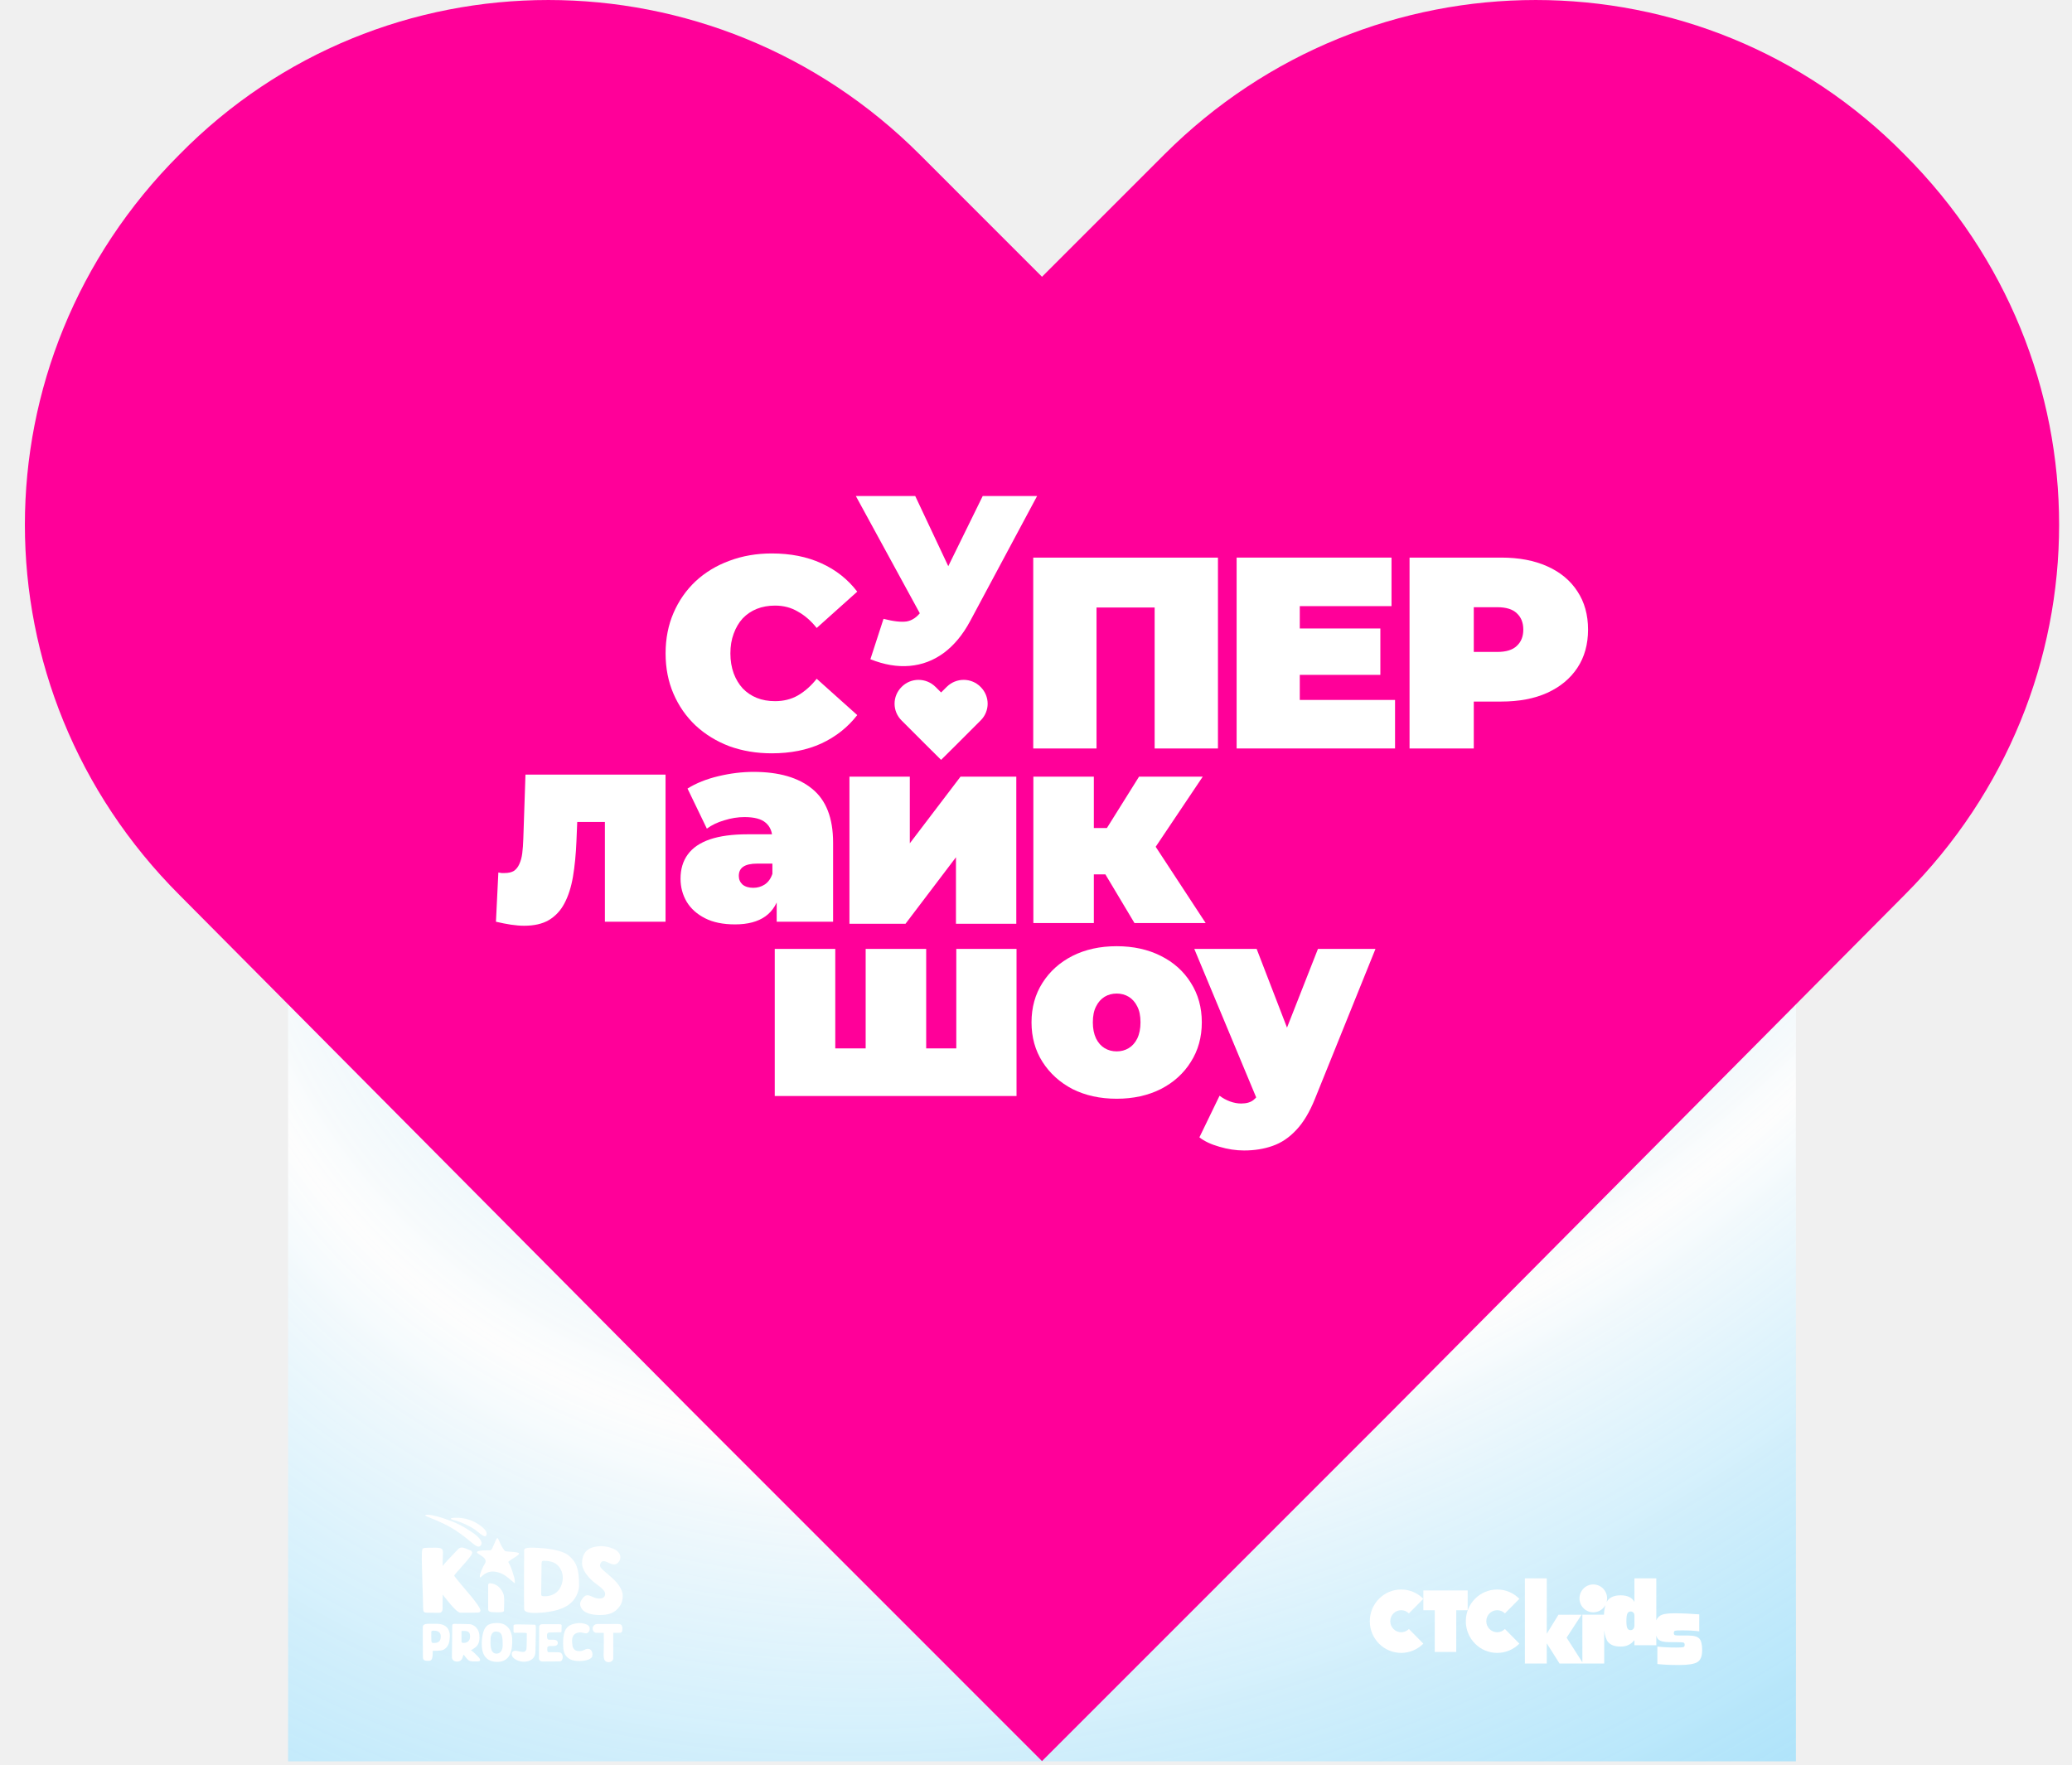
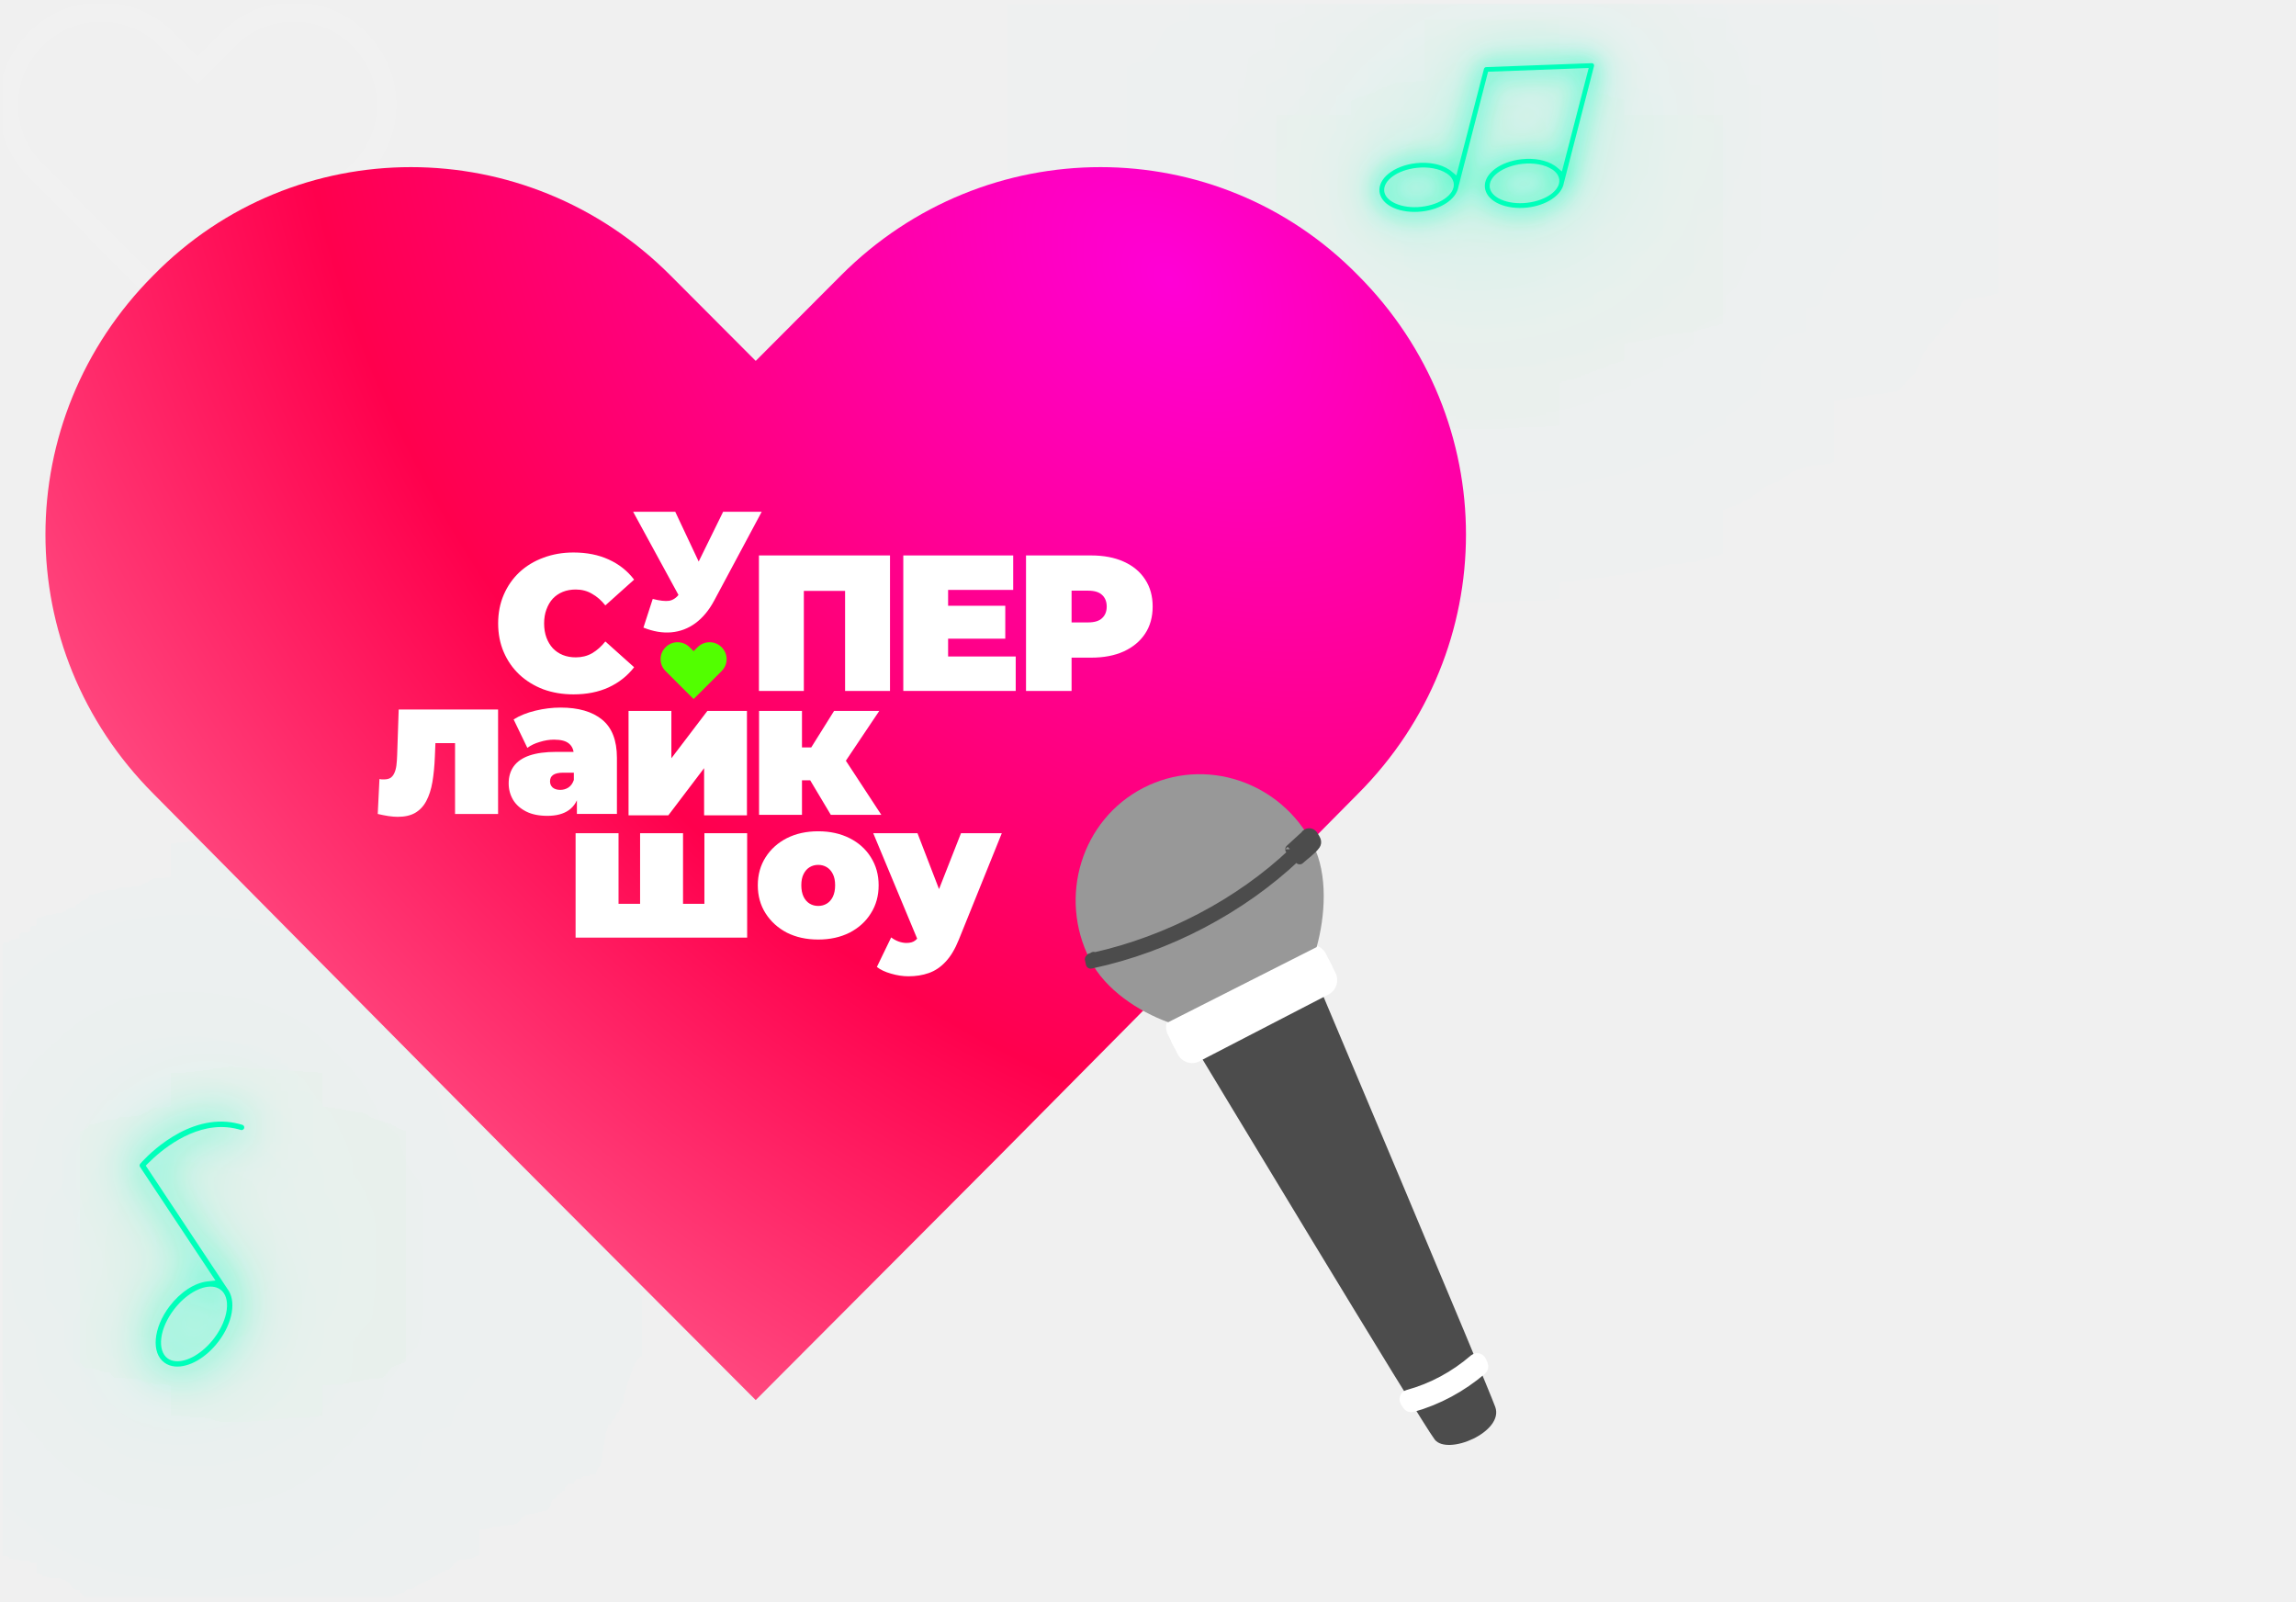
- <svg xmlns="http://www.w3.org/2000/svg" width="81" height="69" viewBox="0 0 81 69" fill="none">
-   <rect x="11.262" y="20.494" width="58.945" height="48.375" fill="url(#paint0_radial_94_3643)" />
-   <path d="M74.455 34.993L54.387 55.203L40.735 68.859L27.082 55.203L7.014 34.993C-1.041 26.936 -1.041 14.1 7.014 6.043C14.932 -2.014 27.902 -2.014 35.957 6.043L40.735 10.822L45.513 6.043C53.568 -2.014 66.537 -2.014 74.455 6.043C82.51 14.1 82.51 26.936 74.455 34.993Z" fill="#FF0099" />
-   <path d="M57.375 62.187H55.643V62.961H56.089V64.592H56.929V62.961H57.375V62.187Z" fill="white" />
-   <path d="M55.077 63.694C55 63.772 54.893 63.821 54.776 63.821C54.54 63.821 54.349 63.627 54.349 63.39C54.349 63.151 54.54 62.959 54.776 62.959C54.894 62.959 55 63.007 55.077 63.085L55.642 62.514C55.42 62.289 55.114 62.15 54.775 62.15C54.098 62.15 53.549 62.705 53.549 63.39C53.549 64.074 54.098 64.629 54.775 64.629C55.113 64.629 55.42 64.49 55.642 64.266L55.077 63.694Z" fill="white" />
-   <path d="M66.432 64.07C66.359 63.99 66.216 63.95 66.001 63.95C66.001 63.95 65.889 63.95 65.743 63.95C65.597 63.95 65.513 63.946 65.482 63.937C65.45 63.928 65.434 63.9 65.434 63.851C65.434 63.803 65.451 63.773 65.485 63.763C65.518 63.753 65.608 63.748 65.751 63.748C66.013 63.748 66.239 63.76 66.428 63.786V63.122C66.166 63.101 65.816 63.08 65.468 63.08C65.248 63.08 65.086 63.098 64.982 63.133C64.877 63.169 64.789 63.249 64.749 63.359V61.713H63.894V62.637C63.851 62.555 63.786 62.492 63.698 62.446C63.609 62.4 63.485 62.377 63.356 62.377C63.054 62.377 62.931 62.489 62.881 62.539C62.852 62.567 62.828 62.602 62.806 62.643C62.819 62.596 62.826 62.547 62.826 62.497C62.826 62.197 62.584 61.952 62.286 61.952C61.988 61.952 61.746 62.197 61.746 62.497C61.746 62.798 61.988 63.042 62.286 63.042C62.491 63.042 62.67 62.926 62.762 62.756C62.736 62.842 62.704 63.011 62.704 63.135H61.859V64.996L61.243 64.032L61.828 63.136H60.925L60.467 63.88V61.713H59.612V65.044H60.467V64.253L60.966 65.044H61.858H61.888H62.713V63.752C62.737 63.97 62.805 64.147 62.873 64.215C62.947 64.29 63.063 64.381 63.357 64.381C63.593 64.381 63.758 64.297 63.894 64.129V64.328H64.749V63.956C64.767 64.017 64.792 64.063 64.825 64.097C64.898 64.172 65.045 64.209 65.267 64.209H65.522C65.645 64.209 65.778 64.214 65.81 64.225C65.842 64.234 65.858 64.266 65.858 64.316C65.858 64.364 65.839 64.393 65.803 64.403C65.766 64.414 65.674 64.419 65.525 64.419C65.256 64.419 65.011 64.407 64.791 64.381V65.064C65.025 65.09 65.306 65.103 65.634 65.103C65.992 65.103 66.233 65.064 66.357 64.988C66.481 64.911 66.542 64.755 66.542 64.518C66.542 64.3 66.505 64.151 66.432 64.07ZM63.894 63.553C63.894 63.608 63.88 63.654 63.853 63.688C63.825 63.722 63.79 63.739 63.747 63.739C63.684 63.739 63.64 63.713 63.616 63.661C63.593 63.609 63.58 63.517 63.58 63.384C63.58 63.244 63.593 63.147 63.618 63.092C63.643 63.037 63.686 63.01 63.746 63.01C63.789 63.01 63.824 63.024 63.852 63.052C63.88 63.08 63.894 63.119 63.894 63.17V63.553H63.894Z" fill="white" />
-   <path d="M58.831 63.694C58.754 63.772 58.646 63.821 58.529 63.821C58.293 63.821 58.103 63.627 58.103 63.39C58.103 63.151 58.294 62.959 58.529 62.959C58.647 62.959 58.754 63.007 58.831 63.085L59.396 62.514C59.174 62.289 58.868 62.15 58.529 62.15C57.852 62.15 57.303 62.705 57.303 63.39C57.303 64.074 57.852 64.629 58.529 64.629C58.868 64.629 59.175 64.49 59.396 64.266L58.831 63.694Z" fill="white" />
-   <path d="M20.49 60.629C20.487 61.074 20.479 62.59 20.49 62.917C20.497 63.097 20.968 63.071 21.162 63.056C21.532 63.027 22.035 62.947 22.341 62.654C22.557 62.447 22.638 62.155 22.637 61.997C22.636 61.361 22.549 61.1 22.248 60.835C21.977 60.597 21.347 60.537 21.005 60.52C20.505 60.494 20.491 60.554 20.49 60.629ZM21.246 61.027C21.415 61.026 21.626 61.053 21.766 61.171C22.025 61.389 22.01 61.697 21.993 61.802C21.929 62.205 21.659 62.414 21.288 62.414C21.147 62.414 21.154 62.388 21.158 62.251C21.16 62.192 21.17 61.237 21.171 61.154C21.172 61.078 21.178 61.028 21.246 61.027Z" fill="white" />
-   <path d="M17.991 63.057C18.223 63.062 18.454 63.055 18.685 63.052C18.747 63.052 18.801 63.01 18.775 62.935C18.69 62.697 18.175 62.14 17.973 61.888C17.918 61.819 17.756 61.627 17.756 61.607C17.756 61.589 17.871 61.459 18.124 61.174C18.391 60.874 18.486 60.742 18.454 60.677C18.425 60.621 18.379 60.618 18.286 60.578C18.006 60.456 17.973 60.502 17.835 60.649C17.767 60.722 17.394 61.107 17.303 61.229C17.303 61.23 17.305 61.21 17.309 60.934C17.314 60.694 17.335 60.655 17.283 60.578C17.241 60.514 17.085 60.512 16.887 60.516C16.649 60.52 16.525 60.51 16.509 60.585C16.474 60.754 16.492 61.119 16.509 61.747C16.521 62.245 16.534 62.381 16.54 62.821C16.542 63.039 16.552 63.057 16.736 63.057C16.876 63.057 17.017 63.06 17.157 63.062C17.321 63.063 17.302 62.908 17.302 62.808C17.302 62.655 17.303 62.502 17.307 62.35C17.307 62.346 17.826 63.053 17.991 63.057Z" fill="white" />
-   <path d="M23.407 60.459C23.08 60.487 22.776 60.617 22.754 61.086C22.74 61.397 23.007 61.685 23.226 61.87C23.313 61.944 23.651 62.151 23.656 62.305C23.661 62.431 23.589 62.52 23.376 62.502C23.146 62.483 22.97 62.245 22.79 62.478C22.689 62.608 22.657 62.688 22.693 62.803C22.782 63.091 23.173 63.15 23.452 63.148C23.817 63.147 24.04 63.059 24.214 62.822C24.331 62.662 24.345 62.508 24.345 62.396C24.345 62.21 24.222 62.01 24.105 61.875C23.981 61.731 23.828 61.608 23.683 61.485C23.477 61.309 23.424 61.251 23.472 61.138C23.599 60.841 23.927 61.338 24.159 61.104C24.286 60.976 24.281 60.795 24.159 60.674C24.017 60.531 23.679 60.435 23.407 60.459Z" fill="white" />
-   <path d="M19.373 63.462C19.146 63.473 19.044 63.546 18.985 63.624C18.838 63.821 18.822 64.221 18.84 64.418C18.89 64.966 19.319 64.986 19.467 64.98C19.976 64.96 20.037 64.488 20.023 64.069C20.019 63.952 19.975 63.779 19.89 63.67C19.764 63.507 19.612 63.451 19.373 63.462ZM19.382 63.793C19.635 63.797 19.652 63.976 19.651 64.345C19.651 64.521 19.558 64.658 19.413 64.658C19.136 64.658 19.178 64.244 19.178 64.094C19.177 63.95 19.242 63.792 19.382 63.793Z" fill="white" />
-   <path d="M17.766 63.493C17.663 63.495 17.68 63.553 17.68 63.574C17.678 63.642 17.67 64.615 17.666 64.793C17.664 64.873 17.719 64.931 17.774 64.951C17.888 64.994 17.998 64.957 18.051 64.879C18.093 64.818 18.104 64.713 18.124 64.696C18.147 64.71 18.263 64.909 18.364 64.942C18.441 64.968 18.568 64.963 18.669 64.962C18.845 64.959 18.752 64.841 18.69 64.775C18.604 64.682 18.515 64.596 18.409 64.526C18.442 64.506 18.513 64.471 18.595 64.403C18.748 64.278 18.752 64.086 18.74 63.923C18.726 63.728 18.579 63.541 18.382 63.506C18.355 63.501 17.86 63.492 17.766 63.493ZM18.074 63.769C18.208 63.765 18.345 63.77 18.369 63.905C18.421 64.203 18.203 64.252 18.092 64.236C18.041 64.228 18.042 64.205 18.042 64.186C18.041 64.051 18.039 63.917 18.042 63.782C18.043 63.77 18.073 63.769 18.074 63.769Z" fill="white" />
-   <path d="M19.442 60.139C19.413 60.138 19.361 60.273 19.305 60.401C19.257 60.51 19.224 60.613 19.171 60.615C19.035 60.619 18.655 60.61 18.645 60.692C18.641 60.718 18.682 60.744 18.758 60.791C18.894 60.876 18.993 60.952 18.984 61.064C18.98 61.118 18.928 61.173 18.878 61.279C18.76 61.527 18.732 61.663 18.776 61.68C18.806 61.691 18.985 61.389 19.379 61.458C19.68 61.51 19.793 61.636 20.109 61.897C20.144 61.927 20.117 61.724 20.104 61.68C19.962 61.191 19.928 61.196 19.873 61.081C19.862 61.059 19.904 61.039 19.973 60.991C20.046 60.939 20.113 60.899 20.167 60.864C20.241 60.816 20.29 60.78 20.29 60.742C20.293 60.669 19.77 60.68 19.737 60.642C19.543 60.411 19.499 60.145 19.442 60.139Z" fill="white" />
-   <path d="M16.84 63.491C16.701 63.49 16.53 63.48 16.528 63.62C16.525 64.011 16.53 64.403 16.533 64.794C16.534 64.935 16.622 64.943 16.78 64.938C16.94 64.933 16.909 64.673 16.918 64.548C16.918 64.543 17.244 64.566 17.353 64.497C17.544 64.377 17.584 64.203 17.584 63.924C17.584 63.822 17.541 63.696 17.448 63.612C17.292 63.471 17.099 63.492 16.84 63.491ZM16.949 63.758C17.046 63.757 17.216 63.782 17.229 63.947C17.241 64.116 17.191 64.238 16.977 64.241C16.913 64.242 16.869 64.249 16.864 64.15C16.858 64 16.86 63.941 16.861 63.801C16.862 63.773 16.899 63.759 16.949 63.758Z" fill="white" />
-   <path d="M21.209 63.507C21.157 63.508 21.079 63.515 21.078 63.62C21.073 63.856 21.068 64.668 21.068 64.839C21.068 64.869 21.079 64.966 21.227 64.966C21.445 64.966 21.662 64.965 21.88 64.962C22.033 64.96 22.037 64.667 21.902 64.613C21.868 64.599 21.552 64.602 21.451 64.602C21.382 64.602 21.395 64.504 21.396 64.437C21.397 64.358 21.486 64.36 21.54 64.359C21.661 64.357 21.807 64.371 21.806 64.241C21.805 64.048 21.51 64.14 21.431 64.105C21.377 64.081 21.384 63.982 21.384 63.937C21.384 63.845 21.436 63.831 21.509 63.83C21.629 63.827 21.783 63.822 21.902 63.824C21.934 63.825 21.955 63.824 21.952 63.774C21.949 63.705 21.955 63.635 21.957 63.566C21.958 63.525 21.943 63.51 21.871 63.507C21.828 63.505 21.387 63.504 21.209 63.507Z" fill="white" />
-   <path d="M22.503 63.478C22.292 63.519 22.112 63.596 22.047 63.891C22.012 64.052 22.007 64.214 22.018 64.395C22.034 64.636 22.097 64.75 22.243 64.851C22.41 64.967 22.714 64.962 22.904 64.92C22.977 64.903 23.104 64.861 23.14 64.788C23.188 64.692 23.155 64.507 23.031 64.475C22.869 64.435 22.823 64.595 22.569 64.553C22.473 64.537 22.397 64.455 22.383 64.358C22.361 64.21 22.301 63.885 22.618 63.832C22.776 63.806 22.893 63.904 22.972 63.846C23.092 63.756 23.089 63.571 22.912 63.508C22.8 63.467 22.662 63.447 22.503 63.478Z" fill="white" />
-   <path d="M20.153 63.516C20.126 63.516 20.076 63.53 20.076 63.562C20.074 63.651 20.075 63.65 20.074 63.766C20.074 63.808 20.081 63.842 20.119 63.842C20.126 63.842 20.138 63.842 20.154 63.842C20.273 63.84 20.594 63.832 20.595 63.863C20.598 63.945 20.59 64.445 20.579 64.486C20.513 64.731 20.166 64.454 20.04 64.581C19.982 64.639 20.004 64.748 20.051 64.802C20.183 64.952 20.511 65.043 20.743 64.912C20.862 64.845 20.932 64.739 20.932 64.572C20.932 64.463 20.95 63.828 20.948 63.746C20.946 63.679 20.962 63.527 20.911 63.527C20.806 63.526 20.389 63.511 20.153 63.516Z" fill="white" />
-   <path d="M23.381 63.497C23.107 63.492 23.118 63.828 23.303 63.842C23.4 63.849 23.497 63.842 23.593 63.846C23.598 63.846 23.603 63.851 23.603 63.855C23.606 64.068 23.607 64.281 23.603 64.494C23.598 64.731 23.557 64.983 23.788 64.991C23.905 64.995 23.974 64.907 23.974 64.843C23.976 64.437 23.971 64.181 23.974 63.851C23.974 63.846 23.979 63.842 23.983 63.842C24.072 63.839 24.162 63.843 24.251 63.842C24.276 63.841 24.312 63.821 24.319 63.787C24.345 63.663 24.337 63.527 24.233 63.506C24.184 63.496 24.114 63.497 24.074 63.497C23.897 63.497 23.435 63.498 23.381 63.497Z" fill="white" />
-   <path d="M19.157 61.906C19.116 61.904 19.085 61.929 19.084 61.974C19.081 62.077 19.081 62.694 19.084 62.899C19.086 63.013 19.108 63.036 19.403 63.041C19.587 63.043 19.698 63.045 19.701 62.976C19.703 62.899 19.73 62.467 19.687 62.342C19.599 62.085 19.395 61.917 19.157 61.906Z" fill="white" />
-   <path d="M16.65 59.233C16.552 59.26 16.733 59.306 17.023 59.433C17.45 59.62 17.789 59.765 18.459 60.331C18.66 60.501 18.743 60.505 18.803 60.414C18.889 60.282 18.724 60.089 18.427 59.892C18.044 59.639 17.806 59.528 17.388 59.383C17.063 59.27 16.751 59.205 16.65 59.233Z" fill="white" />
-   <path d="M17.783 59.344C17.69 59.346 17.613 59.365 17.624 59.385C17.643 59.417 17.82 59.456 17.864 59.471C18.078 59.542 18.294 59.64 18.481 59.752C18.647 59.852 18.917 60.127 18.988 60.056C19.112 59.934 18.902 59.745 18.803 59.67C18.514 59.454 18.202 59.336 17.783 59.344Z" fill="white" />
-   <path d="M55.103 29.265V21.802H58.688C59.383 21.802 59.982 21.916 60.486 22.143C60.996 22.37 61.39 22.697 61.666 23.124C61.943 23.543 62.081 24.041 62.081 24.617C62.081 25.192 61.943 25.69 61.666 26.109C61.39 26.529 60.996 26.856 60.486 27.09C59.982 27.318 59.383 27.431 58.688 27.431H56.497L57.614 26.355V29.265H55.103ZM57.614 26.632L56.497 25.491H58.529C58.876 25.491 59.131 25.413 59.294 25.256C59.465 25.1 59.55 24.887 59.55 24.617C59.55 24.346 59.465 24.133 59.294 23.977C59.131 23.82 58.876 23.742 58.529 23.742H56.497L57.614 22.601V26.632Z" fill="white" />
-   <path d="M50.641 24.574H53.962V26.387H50.641V24.574ZM50.812 27.368H54.536V29.265H48.343V21.802H54.398V23.7H50.812V27.368Z" fill="white" />
-   <path d="M40.392 29.265V21.802H47.613V29.265H45.138V23.22L45.682 23.753H42.322L42.866 23.22V29.265H40.392Z" fill="white" />
-   <path d="M30.171 29.455C29.575 29.455 29.021 29.362 28.511 29.177C28.007 28.985 27.567 28.715 27.191 28.366C26.822 28.017 26.535 27.604 26.329 27.127C26.123 26.651 26.02 26.124 26.02 25.547C26.02 24.971 26.123 24.444 26.329 23.967C26.535 23.49 26.822 23.077 27.191 22.729C27.567 22.38 28.007 22.113 28.511 21.928C29.021 21.736 29.575 21.64 30.171 21.64C30.901 21.64 31.547 21.768 32.108 22.024C32.675 22.28 33.143 22.65 33.512 23.134L31.927 24.554C31.707 24.277 31.462 24.063 31.192 23.914C30.93 23.757 30.632 23.679 30.298 23.679C30.036 23.679 29.798 23.722 29.585 23.807C29.373 23.892 29.188 24.017 29.032 24.181C28.883 24.344 28.766 24.544 28.681 24.779C28.596 25.006 28.553 25.263 28.553 25.547C28.553 25.832 28.596 26.092 28.681 26.327C28.766 26.554 28.883 26.75 29.032 26.914C29.188 27.078 29.373 27.202 29.585 27.288C29.798 27.373 30.036 27.416 30.298 27.416C30.632 27.416 30.93 27.341 31.192 27.192C31.462 27.035 31.707 26.818 31.927 26.54L33.512 27.96C33.143 28.437 32.675 28.807 32.108 29.071C31.547 29.327 30.901 29.455 30.171 29.455Z" fill="white" />
-   <path d="M34.539 24.197C34.924 24.296 35.225 24.33 35.443 24.299C35.66 24.262 35.853 24.129 36.021 23.9L36.338 23.454L36.525 23.25L38.417 19.395H40.543L37.923 24.29C37.637 24.822 37.292 25.237 36.888 25.535C36.49 25.826 36.049 25.993 35.564 26.036C35.079 26.079 34.567 25.993 34.026 25.776L34.539 24.197ZM36.497 24.968L33.457 19.395H35.779L37.69 23.454L36.497 24.968Z" fill="white" />
-   <path d="M48.633 44.984C48.317 44.984 47.995 44.935 47.666 44.837C47.343 44.746 47.084 44.624 46.888 44.47L47.676 42.843C47.795 42.934 47.928 43.008 48.076 43.064C48.23 43.12 48.377 43.148 48.517 43.148C48.727 43.148 48.888 43.102 49 43.011C49.112 42.927 49.203 42.798 49.273 42.623L49.515 42.014L49.683 41.783L51.522 37.103H53.771L51.407 42.959C51.197 43.483 50.951 43.893 50.671 44.186C50.398 44.48 50.09 44.687 49.746 44.806C49.41 44.925 49.039 44.984 48.633 44.984ZM49.19 43.106L46.688 37.103H49.126L50.85 41.574L49.19 43.106Z" fill="white" />
-   <path d="M43.654 42.961C43.005 42.961 42.429 42.834 41.926 42.582C41.431 42.323 41.04 41.968 40.754 41.52C40.468 41.071 40.325 40.556 40.325 39.974C40.325 39.392 40.468 38.876 40.754 38.428C41.04 37.979 41.431 37.628 41.926 37.376C42.429 37.123 43.005 36.997 43.654 36.997C44.302 36.997 44.878 37.123 45.38 37.376C45.883 37.628 46.274 37.979 46.553 38.428C46.839 38.876 46.982 39.392 46.982 39.974C46.982 40.556 46.839 41.071 46.553 41.52C46.274 41.968 45.883 42.323 45.38 42.582C44.878 42.834 44.302 42.961 43.654 42.961ZM43.654 41.109C43.828 41.109 43.985 41.067 44.124 40.983C44.264 40.899 44.376 40.773 44.459 40.605C44.543 40.429 44.585 40.219 44.585 39.974C44.585 39.721 44.543 39.514 44.459 39.353C44.376 39.185 44.264 39.059 44.124 38.974C43.985 38.89 43.828 38.848 43.654 38.848C43.479 38.848 43.322 38.89 43.182 38.974C43.043 39.059 42.931 39.185 42.848 39.353C42.764 39.514 42.722 39.721 42.722 39.974C42.722 40.219 42.764 40.429 42.848 40.605C42.931 40.773 43.043 40.899 43.182 40.983C43.322 41.067 43.479 41.109 43.654 41.109Z" fill="white" />
-   <path d="M34.356 40.993L33.841 41.508V37.103H36.207V41.508L35.681 40.993H37.9L37.384 41.508V37.103H39.739V42.854H30.287V37.103H32.653V41.508L32.138 40.993H34.356Z" fill="white" />
-   <path d="M44.35 36.092L42.781 33.466L44.685 32.356L47.133 36.092H44.35ZM40.397 36.092V30.368H42.761V36.092H40.397ZM42.07 34.188V32.377H44.204V34.188H42.07ZM44.926 33.486L42.708 33.277L44.528 30.368H47.018L44.926 33.486Z" fill="white" />
-   <path d="M33.207 36.119V30.368H35.567V32.974L37.549 30.368H39.73V36.119H37.371V33.519L35.399 36.119H33.207Z" fill="white" />
-   <path d="M30.363 36.039V35.019L30.195 34.745V32.81C30.195 32.53 30.107 32.316 29.932 32.169C29.764 32.021 29.488 31.948 29.103 31.948C28.844 31.948 28.581 31.99 28.315 32.074C28.049 32.151 27.822 32.26 27.633 32.4L26.877 30.833C27.212 30.622 27.615 30.461 28.084 30.349C28.553 30.237 29.012 30.181 29.46 30.181C30.447 30.181 31.21 30.401 31.749 30.843C32.295 31.285 32.568 31.986 32.568 32.947V36.039H30.363ZM28.735 36.144C28.266 36.144 27.874 36.064 27.559 35.902C27.244 35.741 27.006 35.527 26.845 35.261C26.684 34.987 26.604 34.686 26.604 34.356C26.604 33.985 26.698 33.669 26.887 33.41C27.076 33.15 27.363 32.954 27.748 32.821C28.14 32.687 28.634 32.621 29.229 32.621H30.426V33.767H29.607C29.355 33.767 29.169 33.809 29.05 33.893C28.938 33.971 28.882 34.09 28.882 34.251C28.882 34.384 28.931 34.496 29.029 34.588C29.134 34.672 29.274 34.714 29.449 34.714C29.61 34.714 29.757 34.672 29.89 34.588C30.03 34.496 30.132 34.356 30.195 34.167L30.499 34.872C30.408 35.299 30.216 35.618 29.922 35.829C29.628 36.039 29.232 36.144 28.735 36.144Z" fill="white" />
-   <path d="M19.388 36.04L19.482 34.115C19.524 34.122 19.566 34.129 19.608 34.136C19.65 34.136 19.688 34.136 19.723 34.136C19.877 34.136 20 34.108 20.091 34.052C20.181 33.989 20.251 33.901 20.3 33.789C20.356 33.67 20.395 33.53 20.416 33.368C20.437 33.2 20.451 33.007 20.458 32.79L20.542 30.287H26.018V36.04H23.647V31.644L24.161 32.138H22.105L22.587 31.612L22.535 32.885C22.514 33.404 22.468 33.87 22.398 34.283C22.328 34.69 22.217 35.037 22.063 35.325C21.916 35.605 21.713 35.822 21.454 35.977C21.203 36.124 20.881 36.197 20.489 36.197C20.335 36.197 20.164 36.183 19.975 36.155C19.793 36.127 19.598 36.089 19.388 36.04Z" fill="white" />
-   <path d="M38.333 28.173L37.415 29.091L36.79 29.711L36.165 29.091L35.247 28.173C34.879 27.807 34.879 27.224 35.247 26.858C35.609 26.491 36.203 26.491 36.572 26.858L36.79 27.075L37.009 26.858C37.377 26.491 37.971 26.491 38.333 26.858C38.702 27.224 38.702 27.807 38.333 28.173Z" fill="white" />
+ <svg xmlns="http://www.w3.org/2000/svg" width="271" height="189" viewBox="0 0 271 189" fill="none">
+   <g clip-path="url(#clip0_215_15154)">
+     <g filter="url(#filter0_dddddd_215_15154)">
+       <path d="M20.653 161.255C20.182 161.214 19.773 161.065 19.424 160.816C17.822 159.68 18.08 156.698 20.004 154.164C21.278 152.486 22.951 151.387 24.5 151.217L25.43 151.114L16.531 137.709C16.455 137.589 16.461 137.441 16.551 137.336C16.74 137.112 21.259 131.905 26.821 132.388C27.422 132.44 28.024 132.563 28.606 132.741C28.691 132.769 28.759 132.825 28.796 132.898C28.832 132.972 28.839 133.058 28.817 133.141C28.767 133.278 28.627 133.372 28.475 133.358C27.886 133.18 27.341 133.076 26.797 133.029C22.582 132.663 18.91 135.851 17.524 137.237L17.203 137.555L26.81 152.047C27.927 153.452 27.492 156.065 25.801 158.294C24.326 160.237 22.304 161.398 20.653 161.255ZM25.077 151.84C23.672 151.718 21.847 152.804 20.523 154.549C19.715 155.61 19.188 156.787 19.044 157.856C18.896 158.967 19.17 159.861 19.8 160.311C20.053 160.489 20.364 160.6 20.719 160.631C22.117 160.752 23.949 159.667 25.273 157.923C26.981 155.674 27.304 153.087 25.989 152.16C25.735 151.982 25.425 151.87 25.07 151.84L25.077 151.84Z" fill="#00FFBA" />
+     </g>
+     <g filter="url(#filter1_dddddd_215_15154)">
+       <path d="M163.904 24.21C163.272 23.791 162.901 23.24 162.825 22.626C162.741 21.888 163.109 21.146 163.862 20.52C164.683 19.85 165.848 19.401 167.147 19.256C168.652 19.092 170.068 19.366 171.04 20.013C171.133 20.075 171.226 20.136 171.304 20.21L171.901 20.703L175.156 8.127C175.19 8.009 175.289 7.927 175.413 7.92L187.864 7.455C187.926 7.452 187.983 7.468 188.029 7.499C188.055 7.516 188.076 7.53 188.09 7.554C188.149 7.622 188.168 7.717 188.144 7.797L184.578 21.612C184.33 23.049 182.517 24.245 180.26 24.495C179.043 24.628 177.862 24.473 176.928 24.06C176.721 23.967 176.525 23.859 176.349 23.742C175.718 23.322 175.346 22.771 175.27 22.157C175.176 21.368 175.597 20.58 176.45 19.939C177.257 19.333 178.376 18.921 179.598 18.791C181.103 18.627 182.522 18.896 183.494 19.542C183.587 19.604 183.681 19.666 183.758 19.74L184.355 20.233L187.515 8.024L175.641 8.464L172.128 22.077C171.879 23.514 170.066 24.711 167.809 24.96C166.593 25.093 165.412 24.938 164.478 24.525C164.271 24.432 164.074 24.324 163.898 24.207L163.904 24.21ZM170.742 20.459C169.904 19.902 168.583 19.655 167.219 19.808C164.957 20.054 163.237 21.291 163.384 22.56C163.435 23.009 163.729 23.419 164.226 23.75C164.37 23.846 164.536 23.934 164.713 24.015C165.541 24.387 166.648 24.529 167.754 24.404C170.016 24.158 171.736 22.922 171.589 21.653C171.533 21.2 171.242 20.785 170.746 20.454L170.742 20.459ZM183.196 19.989C182.358 19.432 181.037 19.184 179.673 19.338C178.571 19.458 177.526 19.838 176.799 20.378C176.113 20.893 175.767 21.501 175.838 22.09C175.889 22.539 176.183 22.949 176.68 23.279C176.825 23.376 176.99 23.463 177.168 23.544C177.995 23.916 179.102 24.059 180.208 23.934C182.47 23.688 184.19 22.452 184.043 21.183C183.987 20.73 183.696 20.314 183.2 19.984L183.196 19.989Z" fill="#00FFBA" />
+     </g>
+     <path opacity="0.1" d="M42.409 20.117L42.406 20.12L30.569 32.035L30.566 32.037L23.311 39.289L16.057 32.037L16.055 32.035L4.217 20.12L4.214 20.117C-0.098 15.807 -0.098 8.953 4.214 4.643L4.214 4.643L4.221 4.636C8.446 0.338 15.379 0.328 19.695 4.643L22.514 7.461L23.311 8.258L24.11 7.461L26.928 4.643C31.244 0.328 38.177 0.338 42.402 4.636L42.402 4.636L42.409 4.643C46.721 8.953 46.721 15.807 42.409 20.117Z" stroke="white" stroke-width="2.257" />
+     <path d="M18.102 93.664L60.414 136.368L89.198 165.223L117.982 136.368L160.294 93.664C177.277 76.639 177.277 49.517 160.294 32.492C143.6 15.466 116.255 15.466 99.272 32.492L89.198 42.59L79.124 32.492C62.141 15.466 34.796 15.466 18.102 32.492C1.119 49.517 1.119 76.639 18.102 93.664Z" fill="url(#paint0_radial_215_15154)" />
+     <path d="M121.102 81.536V65.547H128.781C130.27 65.547 131.553 65.79 132.632 66.278C133.726 66.765 134.569 67.466 135.161 68.379C135.754 69.278 136.05 70.344 136.05 71.577C136.05 72.811 135.754 73.877 135.161 74.775C134.569 75.674 133.726 76.374 132.632 76.877C131.553 77.364 130.27 77.608 128.781 77.608H124.087L126.479 75.3V81.536H121.102ZM126.479 75.894L124.087 73.45H128.439C129.184 73.45 129.73 73.283 130.08 72.948C130.444 72.613 130.627 72.156 130.627 71.577C130.627 70.999 130.444 70.542 130.08 70.207C129.73 69.872 129.184 69.704 128.439 69.704H124.087L126.479 67.26V75.894Z" fill="white" />
+     <path d="M111.542 71.486H118.654V75.369H111.542V71.486ZM111.906 77.471H119.886V81.536H106.617V65.547H119.589V69.613H111.906V77.471Z" fill="white" />
+     <path d="M89.578 81.536V65.547H105.048V81.536H99.747V68.585L100.912 69.727H93.714L94.879 68.585V81.536H89.578Z" fill="white" />
+     <path d="M67.688 81.942C66.411 81.942 65.226 81.744 64.132 81.347C63.052 80.936 62.11 80.356 61.305 79.609C60.514 78.862 59.899 77.977 59.458 76.956C59.017 75.934 58.797 74.806 58.797 73.57C58.797 72.335 59.017 71.207 59.458 70.185C59.899 69.164 60.514 68.279 61.305 67.532C62.11 66.785 63.052 66.213 64.132 65.817C65.226 65.405 66.411 65.199 67.688 65.199C69.253 65.199 70.636 65.474 71.837 66.023C73.053 66.572 74.056 67.365 74.846 68.401L71.45 71.443C70.978 70.849 70.454 70.391 69.876 70.071C69.314 69.736 68.676 69.568 67.962 69.568C67.399 69.568 66.89 69.659 66.434 69.842C65.978 70.025 65.583 70.292 65.249 70.643C64.929 70.994 64.679 71.421 64.496 71.924C64.314 72.412 64.223 72.961 64.223 73.57C64.223 74.18 64.314 74.737 64.496 75.24C64.679 75.728 64.929 76.147 65.249 76.498C65.583 76.849 65.978 77.116 66.434 77.299C66.89 77.482 67.399 77.573 67.962 77.573C68.676 77.573 69.314 77.413 69.876 77.093C70.454 76.757 70.978 76.292 71.45 75.698L74.846 78.74C74.056 79.761 73.053 80.554 71.837 81.118C70.636 81.667 69.253 81.942 67.688 81.942Z" fill="white" />
+     <path d="M77.044 70.679C77.869 70.891 78.515 70.964 78.981 70.898C79.447 70.818 79.86 70.533 80.219 70.042L80.899 69.087L81.298 68.649L85.353 60.391H89.907L84.294 70.878C83.682 72.019 82.943 72.908 82.077 73.544C81.225 74.168 80.279 74.526 79.241 74.619C78.202 74.712 77.103 74.526 75.945 74.062L77.044 70.679ZM81.238 72.331L74.727 60.391H79.7L83.795 69.087L81.238 72.331Z" fill="white" />
+     <path d="M107.235 115.21C106.56 115.21 105.869 115.105 105.164 114.896C104.474 114.701 103.918 114.439 103.498 114.109L105.186 110.624C105.442 110.819 105.727 110.977 106.042 111.097C106.372 111.216 106.687 111.276 106.987 111.276C107.438 111.276 107.783 111.179 108.023 110.984C108.263 110.804 108.458 110.527 108.608 110.152L109.126 108.849L109.486 108.354L113.426 98.328H118.243L113.178 110.872C112.728 111.996 112.203 112.872 111.602 113.502C111.017 114.131 110.357 114.573 109.621 114.828C108.901 115.083 108.105 115.21 107.235 115.21ZM108.428 111.186L103.07 98.328H108.293L111.985 107.904L108.428 111.186Z" fill="white" />
+     <path d="M96.576 110.873C95.185 110.873 93.952 110.603 92.876 110.062C91.815 109.506 90.978 108.748 90.365 107.786C89.752 106.825 89.445 105.721 89.445 104.474C89.445 103.227 89.752 102.123 90.365 101.162C90.978 100.201 91.815 99.45 92.876 98.909C93.952 98.368 95.185 98.098 96.576 98.098C97.966 98.098 99.199 98.368 100.275 98.909C101.351 99.45 102.188 100.201 102.786 101.162C103.399 102.123 103.706 103.227 103.706 104.474C103.706 105.721 103.399 106.825 102.786 107.786C102.188 108.748 101.351 109.506 100.275 110.062C99.199 110.603 97.966 110.873 96.576 110.873ZM96.576 106.908C96.949 106.908 97.285 106.818 97.585 106.637C97.883 106.457 98.123 106.187 98.302 105.826C98.481 105.451 98.571 105 98.571 104.474C98.571 103.933 98.481 103.49 98.302 103.145C98.123 102.784 97.883 102.514 97.585 102.334C97.285 102.153 96.949 102.063 96.576 102.063C96.202 102.063 95.865 102.153 95.567 102.334C95.268 102.514 95.028 102.784 94.849 103.145C94.67 103.49 94.58 103.933 94.58 104.474C94.58 105 94.67 105.451 94.849 105.826C95.028 106.187 95.268 106.457 95.567 106.637C95.865 106.818 96.202 106.908 96.576 106.908Z" fill="white" />
+     <path d="M76.655 106.661L75.551 107.765V98.328H80.619V107.765L79.493 106.661H84.245L83.142 107.765V98.328H88.187V110.648H67.938V98.328H73.006V107.765L71.902 106.661H76.655Z" fill="white" />
+     <path d="M98.064 96.161L94.703 90.534L98.781 88.158L104.025 96.161H98.064ZM89.594 96.161V83.898H94.658V96.161H89.594ZM93.179 92.081V88.203H97.751V92.081H93.179ZM99.297 90.579L94.546 90.13L98.445 83.898H103.779L99.297 90.579Z" fill="white" />
+     <path d="M74.188 96.218V83.898H79.243V89.481L83.489 83.898H88.163V96.218H83.107V90.649L78.883 96.218H74.188Z" fill="white" />
+     <path d="M68.092 96.05V93.865L67.732 93.279V89.133C67.732 88.532 67.545 88.074 67.17 87.759C66.81 87.443 66.218 87.285 65.393 87.285C64.838 87.285 64.276 87.376 63.706 87.556C63.136 87.721 62.648 87.954 62.244 88.254L60.624 84.897C61.344 84.446 62.206 84.101 63.211 83.861C64.216 83.62 65.198 83.5 66.158 83.5C68.272 83.5 69.907 83.973 71.062 84.919C72.231 85.866 72.816 87.368 72.816 89.426V96.05H68.092ZM64.606 96.276C63.601 96.276 62.761 96.103 62.086 95.757C61.411 95.412 60.901 94.954 60.556 94.383C60.212 93.797 60.039 93.151 60.039 92.445C60.039 91.649 60.242 90.973 60.646 90.417C61.051 89.862 61.666 89.441 62.491 89.156C63.331 88.87 64.388 88.727 65.663 88.727H68.227V91.183H66.473C65.933 91.183 65.535 91.274 65.281 91.454C65.04 91.619 64.921 91.874 64.921 92.22C64.921 92.505 65.025 92.746 65.236 92.941C65.46 93.121 65.76 93.211 66.135 93.211C66.48 93.211 66.795 93.121 67.08 92.941C67.38 92.746 67.597 92.445 67.732 92.04L68.385 93.549C68.19 94.466 67.777 95.149 67.148 95.6C66.518 96.05 65.67 96.276 64.606 96.276Z" fill="white" />
+     <path d="M44.586 96.054L44.788 91.931C44.878 91.946 44.968 91.961 45.058 91.976C45.148 91.976 45.23 91.976 45.305 91.976C45.635 91.976 45.897 91.916 46.092 91.796C46.286 91.661 46.436 91.473 46.541 91.233C46.661 90.978 46.743 90.677 46.788 90.332C46.833 89.971 46.863 89.558 46.878 89.093L47.058 83.731H58.789V96.054H53.71V86.637L54.811 87.696H50.407L51.44 86.569L51.328 89.295C51.283 90.407 51.186 91.406 51.036 92.292C50.886 93.163 50.646 93.906 50.317 94.522C50.002 95.123 49.568 95.588 49.013 95.919C48.474 96.234 47.785 96.392 46.946 96.392C46.616 96.392 46.249 96.362 45.844 96.302C45.455 96.242 45.035 96.159 44.586 96.054Z" fill="white" />
+     <path d="M85.172 79.195L83.205 81.162L81.867 82.49L80.528 81.162L78.561 79.195C77.771 78.41 77.771 77.161 78.561 76.377C79.337 75.593 80.609 75.593 81.398 76.377L81.867 76.842L82.335 76.377C83.124 75.593 84.396 75.593 85.172 76.377C85.962 77.161 85.962 78.41 85.172 79.195Z" fill="#52FF00" />
+     <path d="M176.486 166.031C175.418 163.094 155.702 116.402 155.702 116.402L141.251 123.879C141.251 123.879 167.821 167.936 169.341 169.878C170.861 171.82 177.555 168.969 176.486 166.031Z" fill="#4C4C4C" />
+     <path d="M175.056 161.025L174.887 160.635C174.849 160.521 174.775 160.419 174.672 160.346C174.462 160.198 174.182 160.21 173.99 160.375C171.699 162.353 169.061 163.785 166.158 164.581C165.988 164.627 165.851 164.753 165.788 164.92C165.726 165.088 165.746 165.276 165.842 165.429L166.093 165.827C166.227 166.04 166.483 166.141 166.722 166.074C169.752 165.219 172.501 163.727 174.907 161.683C175.095 161.523 175.155 161.256 175.056 161.025Z" fill="white" stroke="white" stroke-width="1.128" stroke-linejoin="round" />
+     <path d="M139.009 124.401C139.242 124.858 139.635 125.197 140.116 125.357C140.597 125.517 141.107 125.478 141.554 125.247L156.815 117.351C157.261 117.12 157.59 116.725 157.74 116.239C157.891 115.752 157.846 115.233 157.612 114.775L156.813 113.21L138.21 122.836L139.009 124.401Z" fill="white" />
+     <path d="M137.849 122.095C137.618 121.637 137.575 121.117 137.727 120.632C137.88 120.146 138.211 119.752 138.658 119.523L153.954 111.697C154.402 111.468 154.913 111.431 155.393 111.593C155.872 111.755 156.264 112.097 156.496 112.555L157.288 114.123L138.642 123.664L137.849 122.095Z" fill="white" />
+     <path d="M155.406 111.763C156.396 108.203 156.792 103.227 154.966 99.65C151.167 92.21 142.197 89.227 134.931 92.986C127.665 96.746 124.854 105.824 128.653 113.264C130.479 116.84 134.43 119.37 137.883 120.633L155.406 111.763Z" fill="#989898" />
+     <path d="M154.267 98.367C154.515 98.238 154.823 98.317 154.985 98.552C155.052 98.649 155.125 98.768 155.185 98.872C155.236 98.96 155.306 99.087 155.341 99.183C155.406 99.362 155.379 99.559 155.271 99.711C155.028 100.049 154.649 100.387 154.312 100.671C154.183 100.779 154.061 100.879 153.946 100.974C153.735 101.147 153.551 101.299 153.403 101.437C153.403 101.437 153.402 101.437 153.402 101.438L153.045 101.047C153.042 101.05 153.039 101.053 153.036 101.055L153.034 101.058C146.502 107.239 137.829 111.805 128.869 113.717C128.823 113.727 128.778 113.736 128.733 113.746L128.725 113.712L128.61 113.19L128.733 113.112L128.721 113.054C128.773 113.043 128.826 113.032 128.879 113.02L129.082 112.891C129.098 112.916 129.112 112.941 129.127 112.966C137.816 111.029 146.289 106.609 152.621 100.611L152.26 100.224C152.26 100.224 152.261 100.224 152.261 100.223M154.267 98.367L154.071 99.194C154.091 99.222 154.114 99.257 154.137 99.294C153.988 99.446 153.8 99.613 153.588 99.793C153.488 99.877 153.381 99.965 153.273 100.053C153.042 100.243 152.807 100.436 152.634 100.599L152.632 100.601C152.628 100.604 152.625 100.607 152.621 100.611L152.262 100.222C152.262 100.222 152.261 100.223 152.261 100.223M154.267 98.367C154.163 98.421 154.083 98.504 154.032 98.602M154.267 98.367L154.032 98.602M152.261 100.223C152.444 100.048 152.692 99.842 152.936 99.64C153.051 99.545 153.165 99.45 153.27 99.36C153.609 99.072 153.88 98.815 154.032 98.602M152.261 100.223L154.032 98.602" fill="#4C4C4C" stroke="#4C4C4C" stroke-width="1.128" stroke-linejoin="round" />
+   </g>
  <defs>
-     <radialGradient id="paint0_radial_94_3643" cx="0" cy="0" r="1" gradientUnits="userSpaceOnUse" gradientTransform="translate(45.7574 20.4941) rotate(143.373) scale(101.562 78.3276)">
-       <stop offset="0.172" stop-color="#AFE7FF" stop-opacity="0.58" />
-       <stop offset="0.417" stop-color="white" stop-opacity="0.85" />
-       <stop offset="1" stop-color="#11B8FF" stop-opacity="0.47" />
+     <filter id="filter0_dddddd_215_15154" x="-165.688" y="-49.809" width="376.681" height="393.239" filterUnits="userSpaceOnUse" color-interpolation-filters="sRGB">
+       <feFlood flood-opacity="0" result="BackgroundImageFix" />
+       <feColorMatrix in="SourceAlpha" type="matrix" values="0 0 0 0 0 0 0 0 0 0 0 0 0 0 0 0 0 0 127 0" result="hardAlpha" />
+       <feOffset />
+       <feGaussianBlur stdDeviation="2.169" />
+       <feColorMatrix type="matrix" values="0 0 0 0 0 0 0 0 0 1 0 0 0 0 0.729 0 0 0 1 0" />
+       <feBlend mode="normal" in2="BackgroundImageFix" result="effect1_dropShadow_215_15154" />
+       <feColorMatrix in="SourceAlpha" type="matrix" values="0 0 0 0 0 0 0 0 0 0 0 0 0 0 0 0 0 0 127 0" result="hardAlpha" />
+       <feOffset />
+       <feGaussianBlur stdDeviation="4.337" />
+       <feColorMatrix type="matrix" values="0 0 0 0 0 0 0 0 0 1 0 0 0 0 0.729 0 0 0 1 0" />
+       <feBlend mode="normal" in2="effect1_dropShadow_215_15154" result="effect2_dropShadow_215_15154" />
+       <feColorMatrix in="SourceAlpha" type="matrix" values="0 0 0 0 0 0 0 0 0 0 0 0 0 0 0 0 0 0 127 0" result="hardAlpha" />
+       <feOffset />
+       <feGaussianBlur stdDeviation="15.18" />
+       <feColorMatrix type="matrix" values="0 0 0 0 0 0 0 0 0 1 0 0 0 0 0.729 0 0 0 1 0" />
+       <feBlend mode="normal" in2="effect2_dropShadow_215_15154" result="effect3_dropShadow_215_15154" />
+       <feColorMatrix in="SourceAlpha" type="matrix" values="0 0 0 0 0 0 0 0 0 0 0 0 0 0 0 0 0 0 127 0" result="hardAlpha" />
+       <feOffset />
+       <feGaussianBlur stdDeviation="30.361" />
+       <feColorMatrix type="matrix" values="0 0 0 0 0 0 0 0 0 1 0 0 0 0 0.729 0 0 0 1 0" />
+       <feBlend mode="normal" in2="effect3_dropShadow_215_15154" result="effect4_dropShadow_215_15154" />
+       <feColorMatrix in="SourceAlpha" type="matrix" values="0 0 0 0 0 0 0 0 0 0 0 0 0 0 0 0 0 0 127 0" result="hardAlpha" />
+       <feOffset />
+       <feGaussianBlur stdDeviation="52.047" />
+       <feColorMatrix type="matrix" values="0 0 0 0 0 0 0 0 0 1 0 0 0 0 0.729 0 0 0 1 0" />
+       <feBlend mode="normal" in2="effect4_dropShadow_215_15154" result="effect5_dropShadow_215_15154" />
+       <feColorMatrix in="SourceAlpha" type="matrix" values="0 0 0 0 0 0 0 0 0 0 0 0 0 0 0 0 0 0 127 0" result="hardAlpha" />
+       <feOffset />
+       <feGaussianBlur stdDeviation="91.082" />
+       <feColorMatrix type="matrix" values="0 0 0 0 0 0 0 0 0 1 0 0 0 0 0.729 0 0 0 1 0" />
+       <feBlend mode="normal" in2="effect5_dropShadow_215_15154" result="effect6_dropShadow_215_15154" />
+       <feBlend mode="normal" in="SourceGraphic" in2="effect6_dropShadow_215_15154" result="shape" />
+     </filter>
+     <filter id="filter1_dddddd_215_15154" x="53.158" y="-108.608" width="248.044" height="250.536" filterUnits="userSpaceOnUse" color-interpolation-filters="sRGB">
+       <feFlood flood-opacity="0" result="BackgroundImageFix" />
+       <feColorMatrix in="SourceAlpha" type="matrix" values="0 0 0 0 0 0 0 0 0 0 0 0 0 0 0 0 0 0 127 0" result="hardAlpha" />
+       <feOffset />
+       <feGaussianBlur stdDeviation="1.296" />
+       <feColorMatrix type="matrix" values="0 0 0 0 0 0 0 0 0 1 0 0 0 0 0.729 0 0 0 1 0" />
+       <feBlend mode="normal" in2="BackgroundImageFix" result="effect1_dropShadow_215_15154" />
+       <feColorMatrix in="SourceAlpha" type="matrix" values="0 0 0 0 0 0 0 0 0 0 0 0 0 0 0 0 0 0 127 0" result="hardAlpha" />
+       <feOffset />
+       <feGaussianBlur stdDeviation="2.593" />
+       <feColorMatrix type="matrix" values="0 0 0 0 0 0 0 0 0 1 0 0 0 0 0.729 0 0 0 1 0" />
+       <feBlend mode="normal" in2="effect1_dropShadow_215_15154" result="effect2_dropShadow_215_15154" />
+       <feColorMatrix in="SourceAlpha" type="matrix" values="0 0 0 0 0 0 0 0 0 0 0 0 0 0 0 0 0 0 127 0" result="hardAlpha" />
+       <feOffset />
+       <feGaussianBlur stdDeviation="9.074" />
+       <feColorMatrix type="matrix" values="0 0 0 0 0 0 0 0 0 1 0 0 0 0 0.729 0 0 0 1 0" />
+       <feBlend mode="normal" in2="effect2_dropShadow_215_15154" result="effect3_dropShadow_215_15154" />
+       <feColorMatrix in="SourceAlpha" type="matrix" values="0 0 0 0 0 0 0 0 0 0 0 0 0 0 0 0 0 0 127 0" result="hardAlpha" />
+       <feOffset />
+       <feGaussianBlur stdDeviation="18.148" />
+       <feColorMatrix type="matrix" values="0 0 0 0 0 0 0 0 0 1 0 0 0 0 0.729 0 0 0 1 0" />
+       <feBlend mode="normal" in2="effect3_dropShadow_215_15154" result="effect4_dropShadow_215_15154" />
+       <feColorMatrix in="SourceAlpha" type="matrix" values="0 0 0 0 0 0 0 0 0 0 0 0 0 0 0 0 0 0 127 0" result="hardAlpha" />
+       <feOffset />
+       <feGaussianBlur stdDeviation="31.111" />
+       <feColorMatrix type="matrix" values="0 0 0 0 0 0 0 0 0 1 0 0 0 0 0.729 0 0 0 1 0" />
+       <feBlend mode="normal" in2="effect4_dropShadow_215_15154" result="effect5_dropShadow_215_15154" />
+       <feColorMatrix in="SourceAlpha" type="matrix" values="0 0 0 0 0 0 0 0 0 0 0 0 0 0 0 0 0 0 127 0" result="hardAlpha" />
+       <feOffset />
+       <feGaussianBlur stdDeviation="54.444" />
+       <feColorMatrix type="matrix" values="0 0 0 0 0 0 0 0 0 1 0 0 0 0 0.729 0 0 0 1 0" />
+       <feBlend mode="normal" in2="effect5_dropShadow_215_15154" result="effect6_dropShadow_215_15154" />
+       <feBlend mode="normal" in="SourceGraphic" in2="effect6_dropShadow_215_15154" result="shape" />
+     </filter>
+     <radialGradient id="paint0_radial_215_15154" cx="0" cy="0" r="1" gradientUnits="userSpaceOnUse" gradientTransform="translate(138.789 33.7131) rotate(134.583) scale(152.157 212.677)">
+       <stop stop-color="#FF00D6" />
+       <stop offset="0.562" stop-color="#FF004D" />
+       <stop offset="1" stop-color="#FF6291" />
    </radialGradient>
+     <clipPath id="clip0_215_15154">
+       <rect width="270" height="188" fill="white" transform="translate(0.3125 0.472656)" />
+     </clipPath>
  </defs>
</svg>
